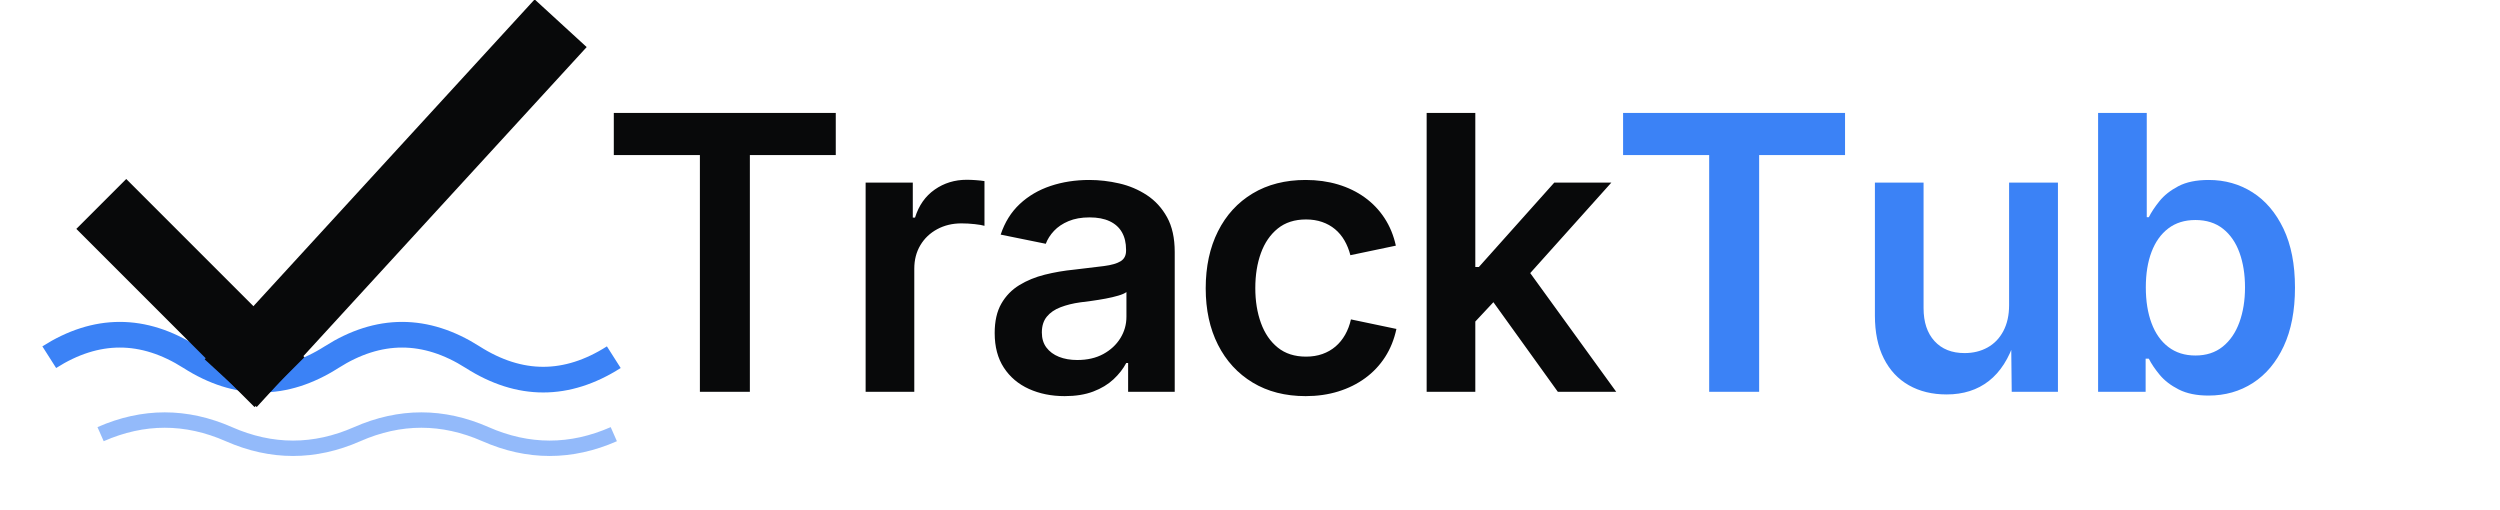
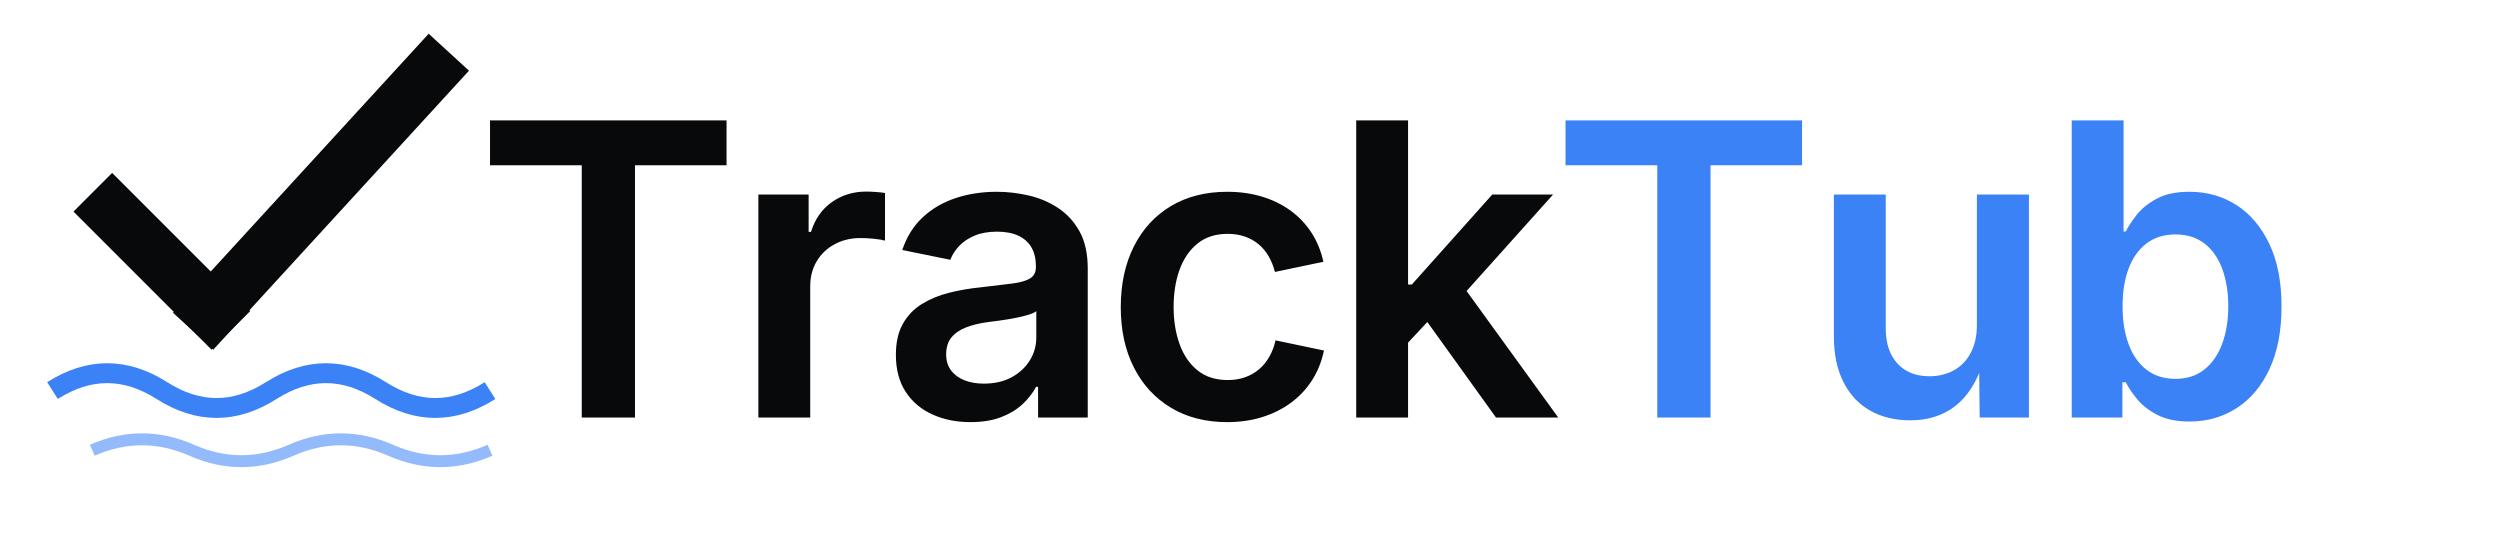
- <svg xmlns="http://www.w3.org/2000/svg" width="652.25" height="132.83" viewBox="-12.85 -12.85 652.25 132.83" fill="none" role="img" aria-label="TrackTub print — color">
-   <g transform="translate(-33.475 -53.561) scale(3.3475)">
-     <path d="M10 40 q5.5 -3.5 11 0 t11 0 t11 0 t11 0" stroke="#3B82F6" stroke-width="2" fill="none" />
-     <path d="M14 46 q5 -2.2 10 0 t10 0 t10 0 t10 0" stroke="#3B82F6" stroke-width="1.2" fill="none" opacity="0.55" />
-     <path d="M16 30 L26 40" stroke="#08090A" stroke-width="5.5" stroke-linecap="square" />
-     <path d="M26 40 L48 16" stroke="#08090A" stroke-width="5.5" stroke-linecap="square" />
+ <svg xmlns="http://www.w3.org/2000/svg" width="612.08" height="132.83" viewBox="-12.85 -12.85 612.08 132.83" fill="none" role="img" aria-label="TrackTub print — color">
+   <g transform="translate(-24.346 -19.477) scale(2.4346)">
+     <path d="M10 42 q5.5 -3.5 11 0 t11 0 t11 0 t11 0" stroke="#3B82F6" stroke-width="2" fill="none" />
+     <path d="M14 48 q5 -2.2 10 0 t10 0 t10 0 t10 0" stroke="#3B82F6" stroke-width="1.2" fill="none" opacity="0.55" />
+     <path d="M16 24 L26 34" stroke="#08090A" stroke-width="5.5" stroke-linecap="square" />
+     <path d="M26 34 L48 10" stroke="#08090A" stroke-width="5.5" stroke-linecap="square" />
  </g>
-   <g transform="translate(147.292 16.622)">
+   <g transform="translate(107.122 16.622)">
    <g transform="translate(-4.053 72.754)">
      <path d="M26.514-61.768L4.053-61.768L4.053-72.754L61.963-72.754L61.963-61.768L39.551-61.768L39.551 0L26.514 0L26.514-61.768Z M82.449 0L69.754 0L69.754-54.590L82.059-54.590L82.059-45.459L82.645-45.459Q84.109-50.195 87.771-52.759Q91.434-55.322 96.121-55.322L96.121-55.322Q97.195-55.322 98.514-55.225Q99.832-55.127 100.760-54.980L100.760-54.980L100.760-43.311Q99.979-43.555 98.221-43.750Q96.463-43.945 94.754-43.945L94.754-43.945Q91.238-43.945 88.431-42.432Q85.623-40.918 84.036-38.257Q82.449-35.596 82.449-32.129L82.449-32.129L82.449 0Z M121.686 1.123L121.686 1.123Q116.510 1.123 112.359-0.757Q108.209-2.637 105.816-6.299Q103.424-9.961 103.424-15.332L103.424-15.332Q103.424-19.971 105.157-22.998Q106.891-26.025 109.845-27.832Q112.799-29.639 116.510-30.566Q120.221-31.494 124.225-31.885L124.225-31.885Q128.961-32.422 131.939-32.813Q134.918-33.203 136.310-34.082Q137.701-34.961 137.701-36.816L137.701-36.816L137.701-37.061Q137.701-39.746 136.627-41.626Q135.553-43.506 133.429-44.507Q131.305-45.508 128.180-45.508L128.180-45.508Q125.006-45.508 122.687-44.531Q120.367-43.555 118.902-41.992Q117.438-40.430 116.754-38.623L116.754-38.623L104.986-41.016Q106.598-45.850 109.967-48.999Q113.336-52.148 117.999-53.711Q122.662-55.273 128.131-55.273L128.131-55.273Q131.988-55.273 135.919-54.370Q139.850-53.467 143.121-51.318Q146.393-49.170 148.395-45.557Q150.396-41.943 150.396-36.475L150.396-36.475L150.396 0L138.238 0L138.238-7.520L137.750-7.520Q136.529-5.225 134.405-3.247Q132.281-1.270 129.132-0.073Q125.982 1.123 121.686 1.123ZM124.957-8.301L124.957-8.301Q128.912-8.301 131.769-9.863Q134.625-11.426 136.212-13.989Q137.799-16.553 137.799-19.580L137.799-19.580L137.799-26.025Q137.164-25.537 135.675-25.098Q134.186-24.658 132.354-24.316Q130.523-23.975 128.741-23.730Q126.959-23.486 125.738-23.340L125.738-23.340Q122.906-22.949 120.611-22.070Q118.316-21.191 117.022-19.604Q115.729-18.018 115.729-15.479L115.729-15.479Q115.729-13.135 116.925-11.548Q118.121-9.961 120.196-9.131Q122.271-8.301 124.957-8.301Z M184.555 1.123L184.555 1.123Q176.596 1.123 170.736-2.417Q164.877-5.957 161.679-12.280Q158.480-18.604 158.480-27.002L158.480-27.002Q158.480-35.498 161.679-41.870Q164.877-48.242 170.736-51.758Q176.596-55.273 184.555-55.273L184.555-55.273Q189.096-55.273 193.002-54.102Q196.908-52.930 199.984-50.708Q203.061-48.486 205.136-45.313Q207.211-42.139 208.090-38.135L208.090-38.135L196.225-35.645Q195.688-37.744 194.687-39.478Q193.686-41.211 192.221-42.432Q190.756-43.652 188.852-44.312Q186.947-44.971 184.652-44.971L184.652-44.971Q180.209-44.971 177.279-42.603Q174.350-40.234 172.885-36.206Q171.420-32.178 171.420-27.051L171.420-27.051Q171.420-22.021 172.885-17.969Q174.350-13.916 177.279-11.548Q180.209-9.180 184.652-9.180L184.652-9.180Q186.996-9.180 188.925-9.863Q190.854-10.547 192.343-11.816Q193.832-13.086 194.857-14.893Q195.883-16.699 196.371-18.896L196.371-18.896L208.236-16.406Q207.357-12.305 205.282-9.082Q203.207-5.859 200.106-3.589Q197.006-1.318 193.075-0.098Q189.145 1.123 184.555 1.123Z M237.561-27.686L227.746-17.188L227.746-32.568L229.748-32.568L249.426-54.590L264.318-54.590L240.197-27.686L237.561-27.686ZM228.820 0L216.125 0L216.125-72.754L228.820-72.754L228.820 0ZM265.588 0L250.354 0L232.482-24.854L241.076-33.838L265.588 0Z" fill="#08090A" />
      <path d="M289.834-61.768L267.373-61.768L267.373-72.754L325.283-72.754L325.283-61.768L302.871-61.768L302.871 0L289.834 0L289.834-61.768Z M351.775 0.684L351.775 0.684Q346.160 0.684 341.937-1.709Q337.713-4.102 335.394-8.716Q333.074-13.330 333.074-19.873L333.074-19.873L333.074-54.590L345.770-54.590L345.770-21.826Q345.770-16.357 348.626-13.232Q351.482-10.107 356.463-10.107L356.463-10.107Q359.832-10.107 362.469-11.572Q365.105-13.037 366.595-15.869Q368.084-18.701 368.084-22.607L368.084-22.607L368.084-54.590L380.828-54.590L380.828 0L368.768 0L368.621-13.477L369.598-13.477Q367.303-6.348 362.811-2.832Q358.318 0.684 351.775 0.684Z M420.113 0.977L420.113 0.977Q415.475 0.977 412.350-0.610Q409.225-2.197 407.369-4.443Q405.514-6.689 404.537-8.643L404.537-8.643L403.707-8.643L403.707 0L391.305 0L391.305-72.754L404-72.754L404-45.557L404.537-45.557Q405.514-47.510 407.320-49.756Q409.127-52.002 412.228-53.638Q415.328-55.273 420.162-55.273L420.162-55.273Q426.510-55.273 431.588-52.051Q436.666-48.828 439.669-42.554Q442.672-36.279 442.672-27.197L442.672-27.197Q442.672-18.213 439.742-11.914Q436.813-5.615 431.710-2.319Q426.607 0.977 420.113 0.977ZM416.695-9.473L416.695-9.473Q420.943-9.473 423.824-11.792Q426.705-14.111 428.170-18.140Q429.635-22.168 429.635-27.246L429.635-27.246Q429.635-32.324 428.194-36.304Q426.754-40.283 423.873-42.554Q420.992-44.824 416.695-44.824L416.695-44.824Q412.496-44.824 409.615-42.627Q406.734-40.430 405.245-36.499Q403.756-32.568 403.756-27.246L403.756-27.246Q403.756-21.924 405.245-17.920Q406.734-13.916 409.640-11.694Q412.545-9.473 416.695-9.473Z" fill="#3B82F6" />
    </g>
  </g>
</svg>
